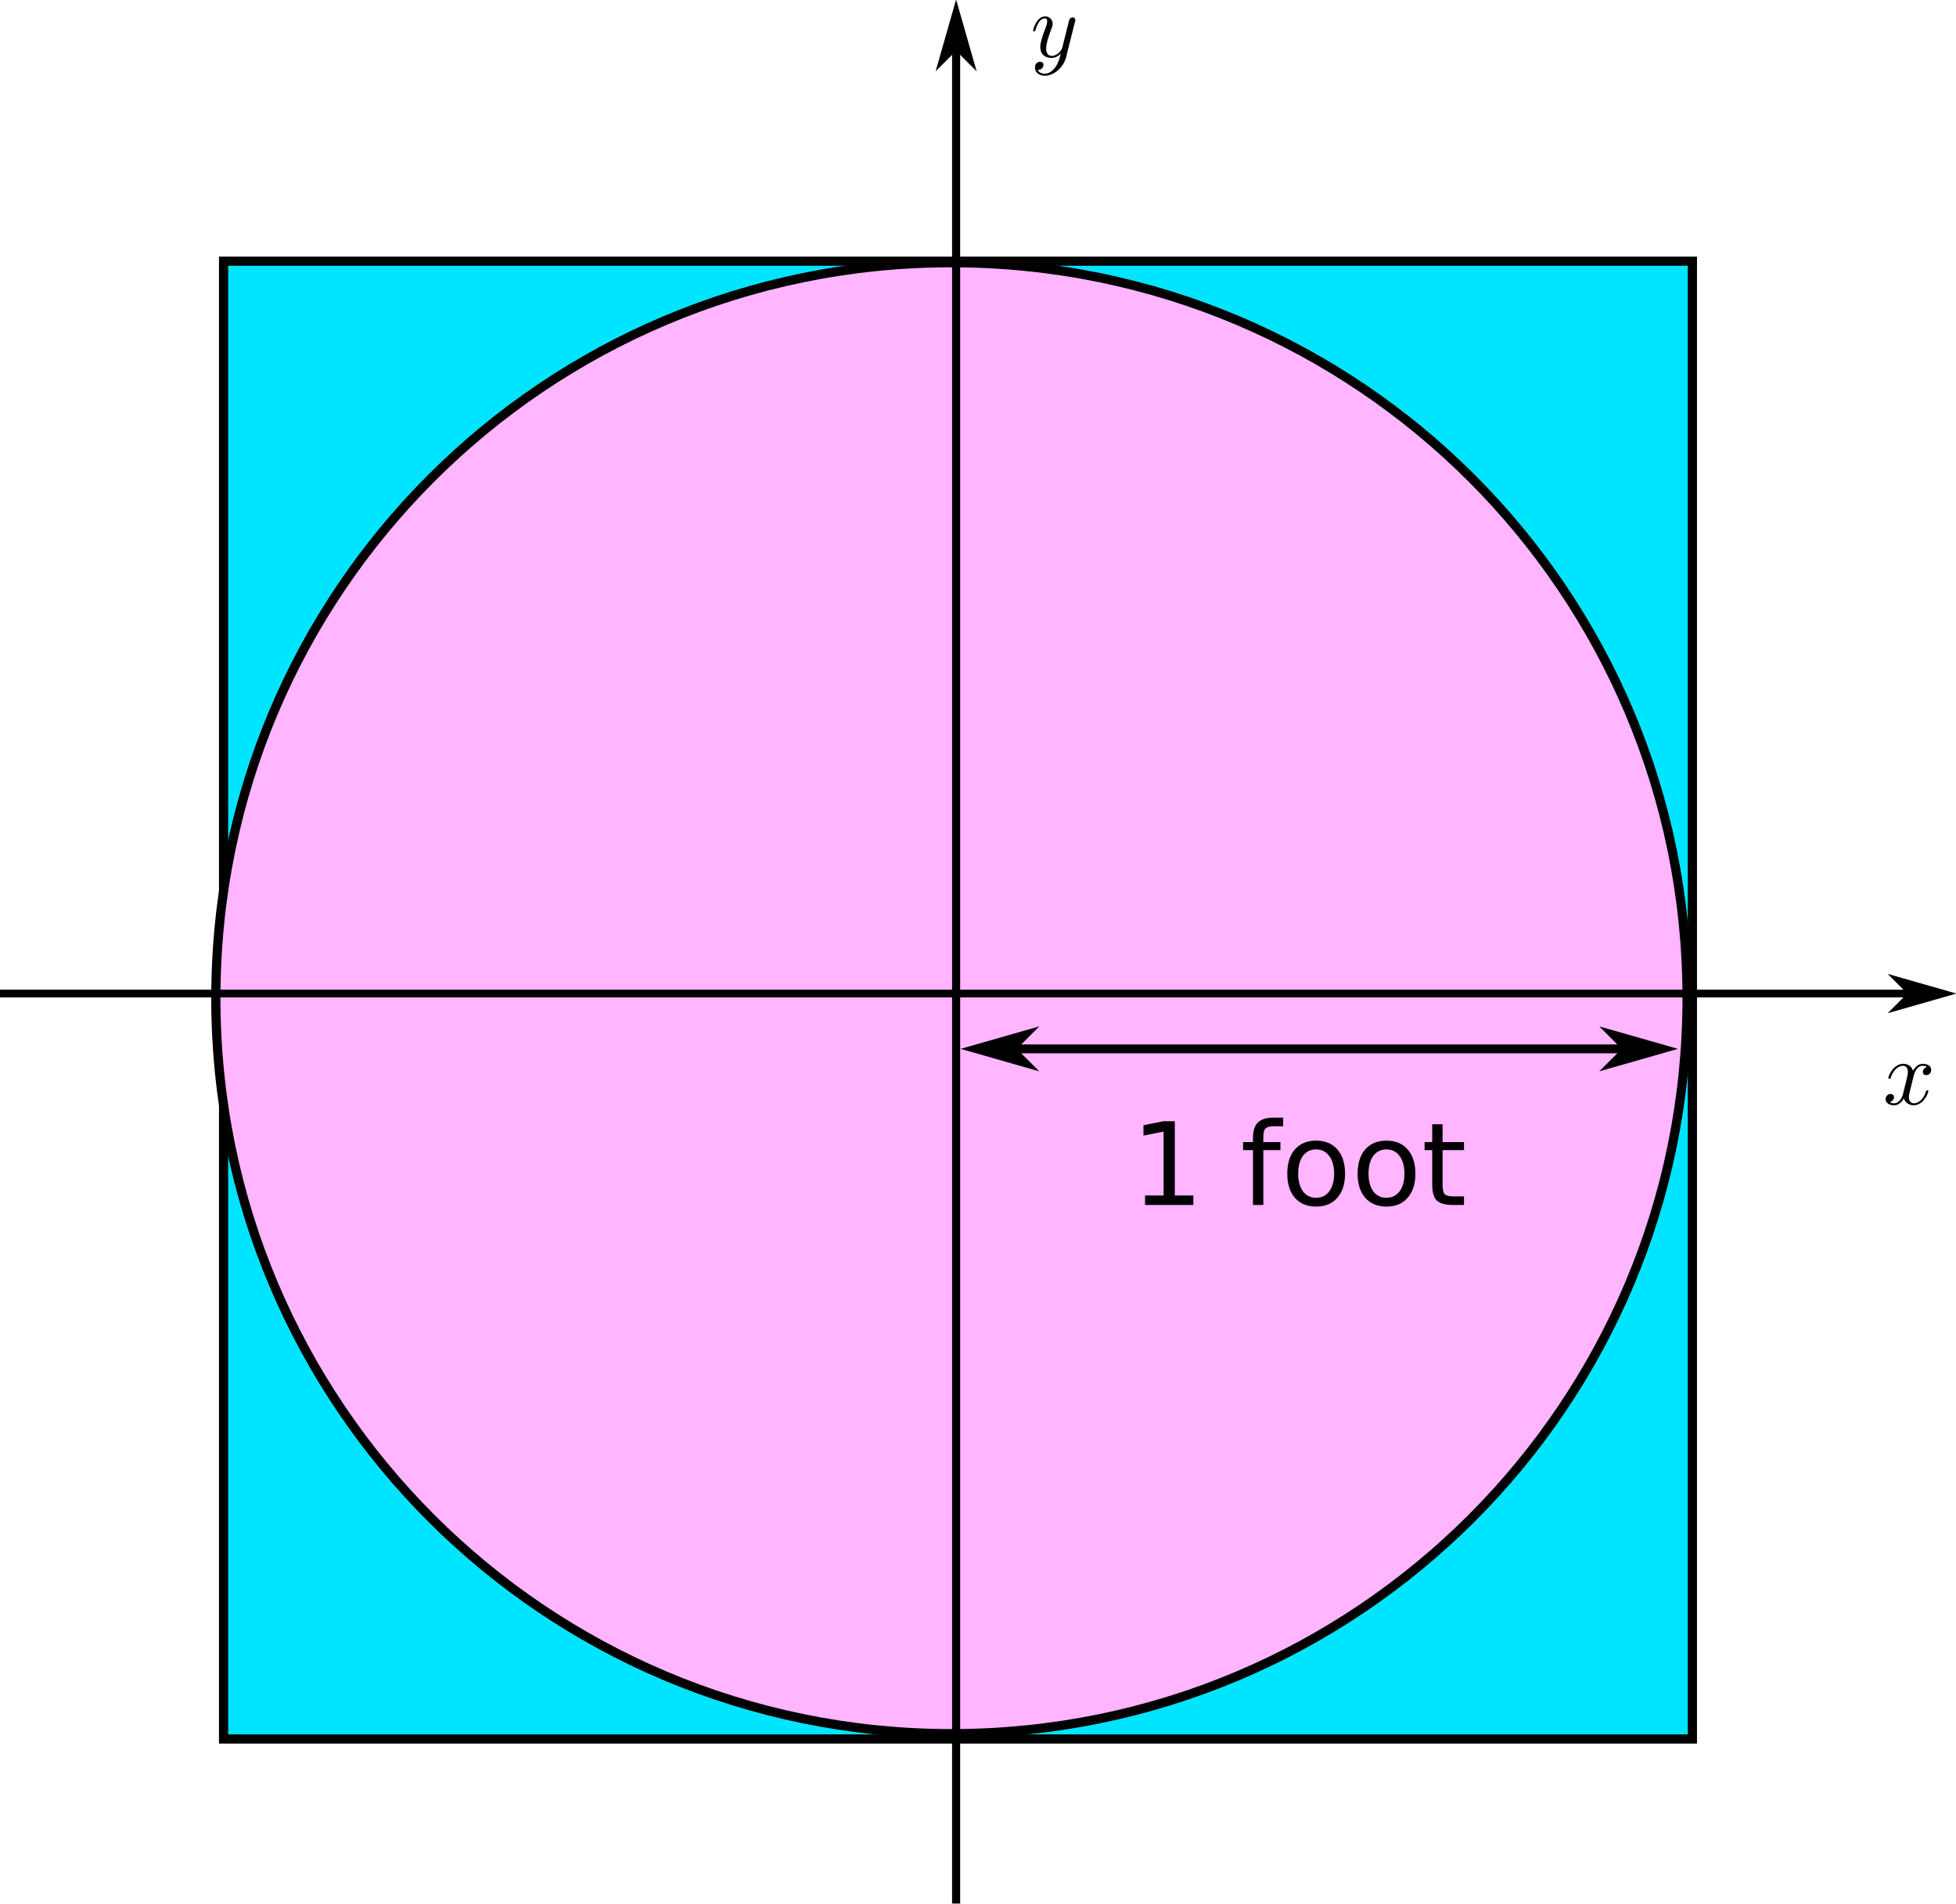
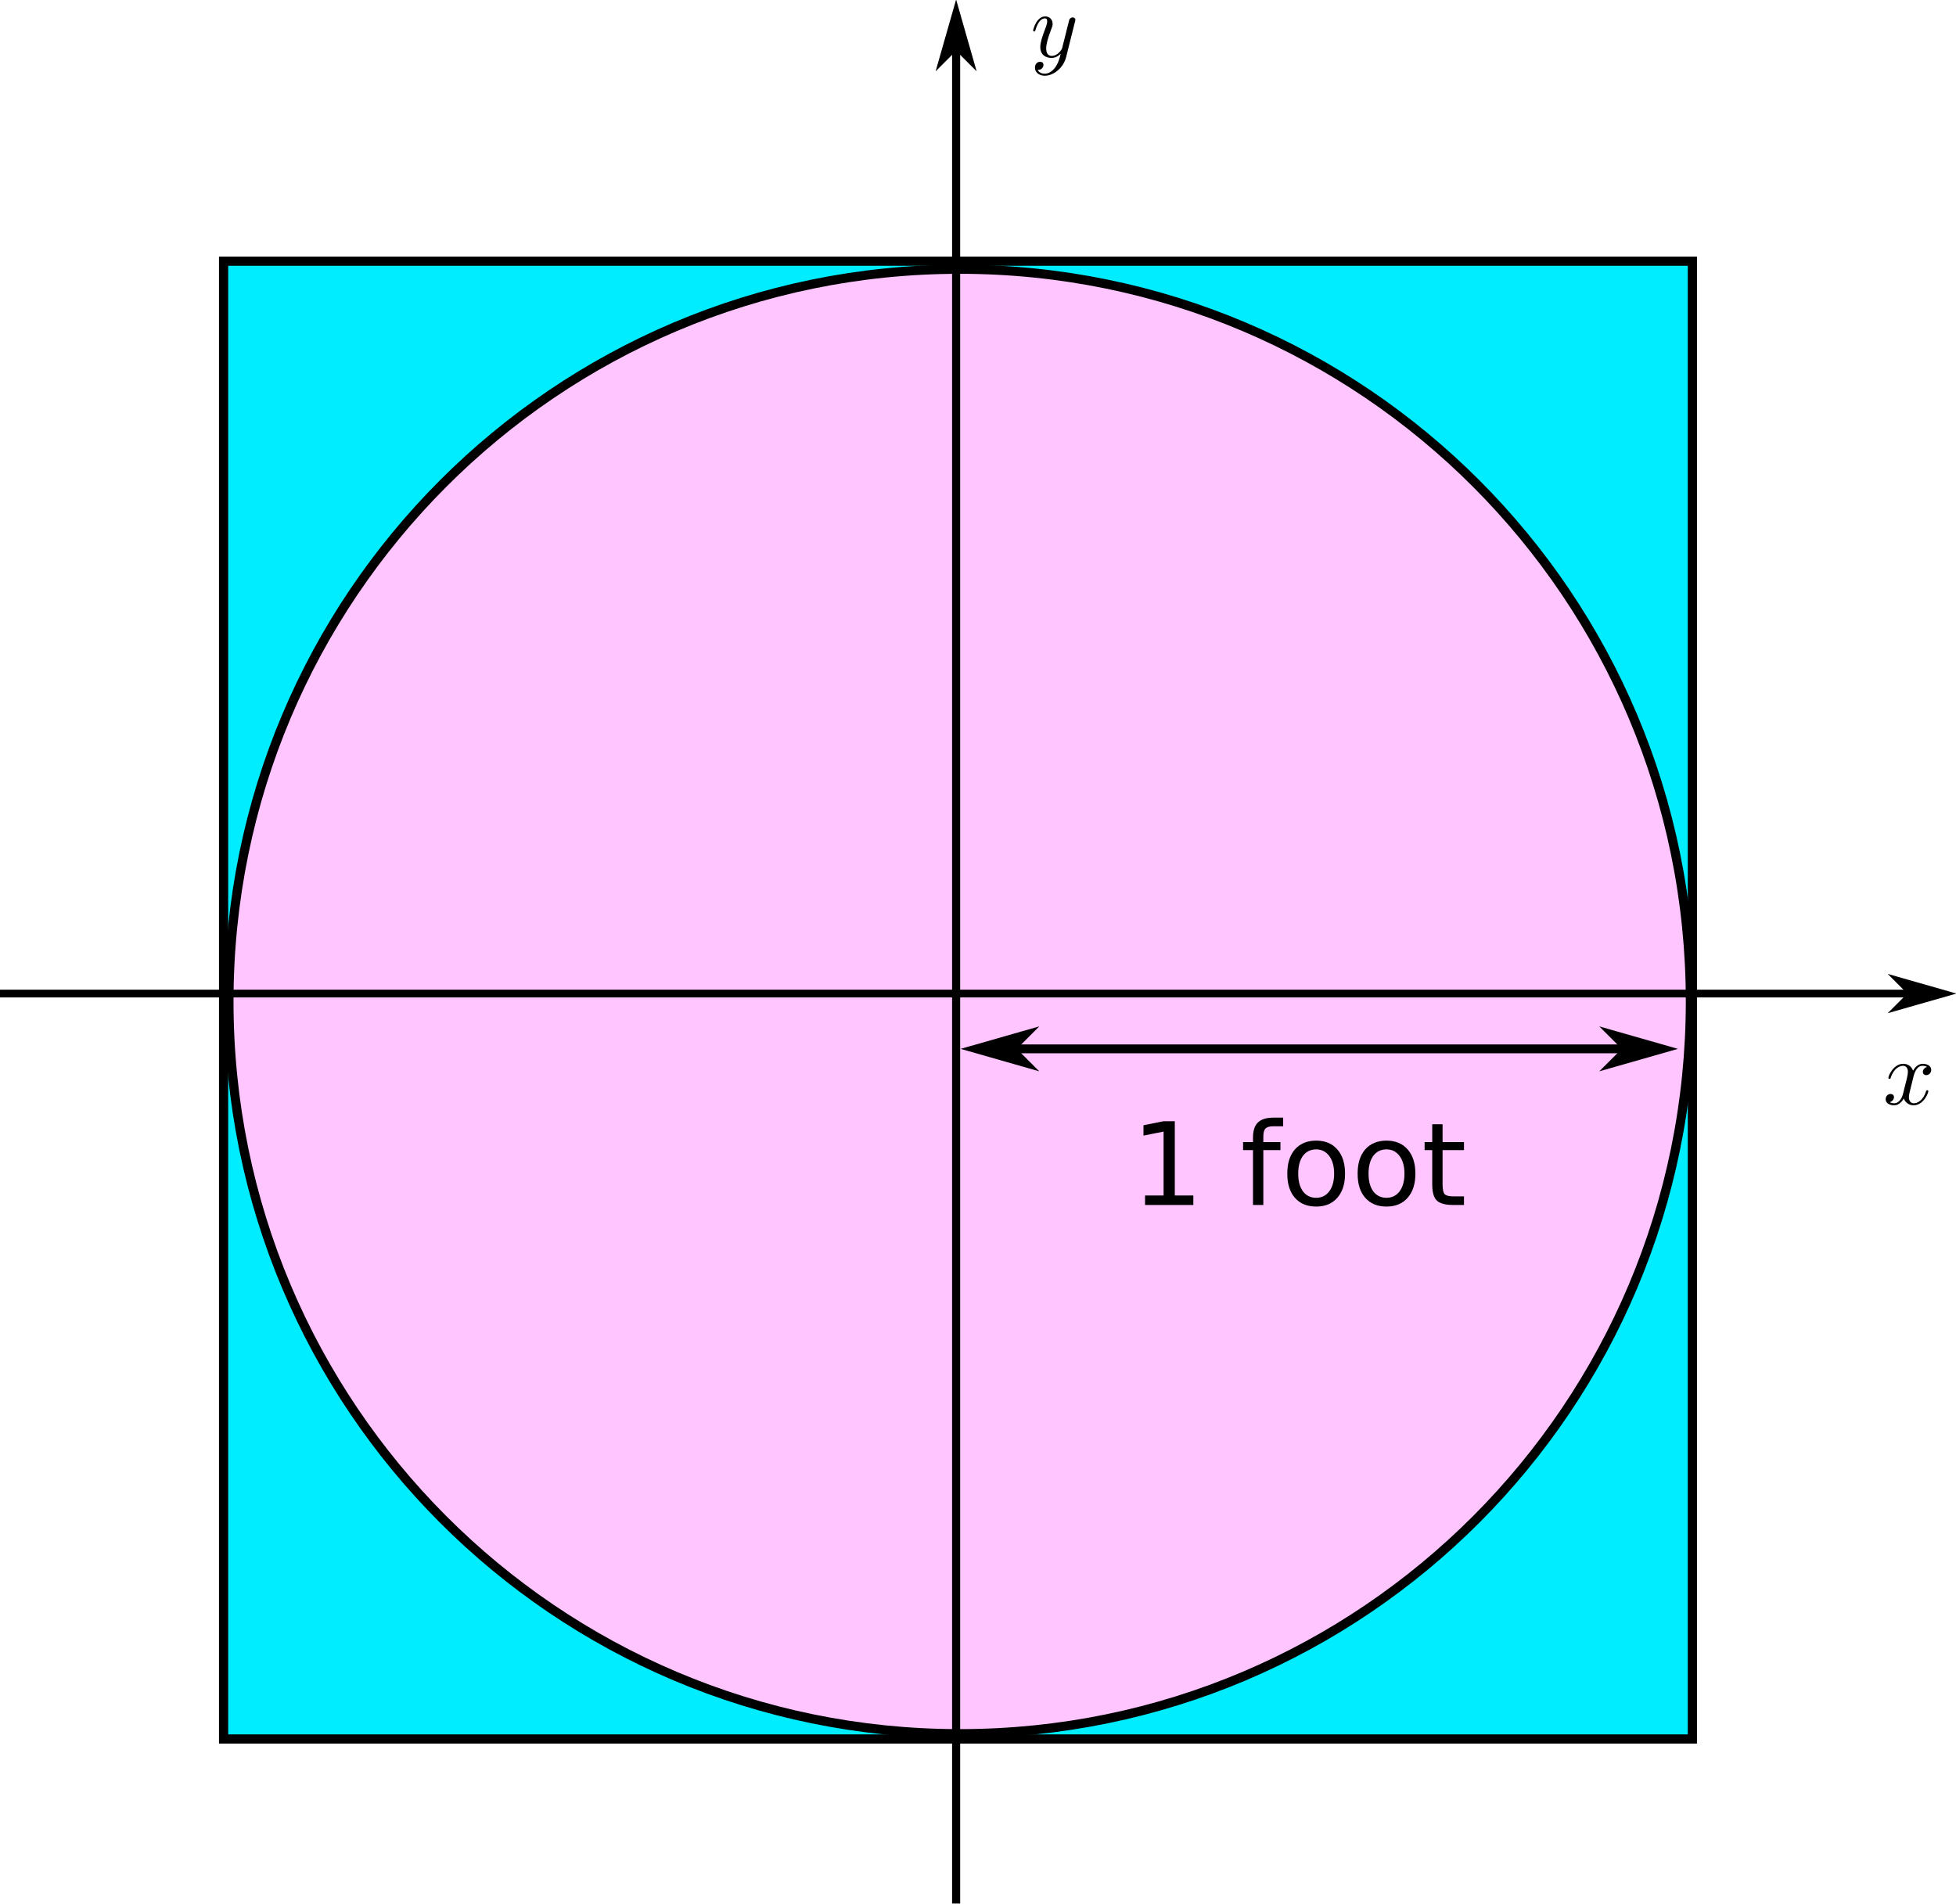
<svg xmlns="http://www.w3.org/2000/svg" xmlns:ns1="http://www.iki.fi/pav/software/textext/" xmlns:xlink="http://www.w3.org/1999/xlink" width="60.034mm" height="58.435mm" viewBox="0 0 212.719 207.053" id="svg2" version="1.1">
  <defs id="defs4">
    <marker style="overflow:visible" id="marker4528" refX="0" refY="0" orient="auto">
      <path transform="matrix(-0.4,0,0,-0.4,-4,0)" style="fill:#000000;fill-opacity:1;fill-rule:evenodd;stroke:#000000;stroke-width:1pt;stroke-opacity:1" d="M 0,0 5,-5 -12.5,0 5,5 0,0 Z" id="path4530" />
    </marker>
    <marker style="overflow:visible" id="marker4482" refX="0" refY="0" orient="auto">
      <path transform="matrix(0.4,0,0,0.4,4,0)" style="fill:#000000;fill-opacity:1;fill-rule:evenodd;stroke:#000000;stroke-width:1pt;stroke-opacity:1" d="M 0,0 5,-5 -12.5,0 5,5 0,0 Z" id="path4484" />
    </marker>
    <marker orient="auto" refY="0" refX="0" id="Arrow1Mend" style="overflow:visible">
      <path id="path4161" d="M 0,0 5,-5 -12.5,0 5,5 0,0 Z" style="fill:#000000;fill-opacity:1;fill-rule:evenodd;stroke:#000000;stroke-width:1pt;stroke-opacity:1" transform="matrix(-0.4,0,0,-0.4,-4,0)" />
    </marker>
    <marker orient="auto" refY="0" refX="0" id="Arrow1Mstart" style="overflow:visible">
      <path id="path4158" d="M 0,0 5,-5 -12.5,0 5,5 0,0 Z" style="fill:#000000;fill-opacity:1;fill-rule:evenodd;stroke:#000000;stroke-width:1pt;stroke-opacity:1" transform="matrix(0.4,0,0,0.4,4,0)" />
    </marker>
  </defs>
  <g id="layer1" transform="translate(-256.0196,-114.29)">
-     <rect style="fill:#00e5ff;fill-opacity:1;stroke:#000000;stroke-width:1;stroke-miterlimit:4;stroke-dasharray:none" id="rect4144" width="159.735" height="160.746" x="280.335" y="142.698" />
-     <circle style="fill:#ffb5ff;fill-opacity:1;stroke:#000000;stroke-width:1;stroke-miterlimit:4;stroke-dasharray:none" id="path4146" cx="359.492" cy="222.865" r="80" />
+     <rect style="fill:#00ecff;fill-opacity:1;stroke:#000000;stroke-width:1;stroke-miterlimit:4;stroke-dasharray:none" id="rect4144" width="159.735" height="160.746" x="280.335" y="142.698" />
+     <ellipse style="fill:#ffc5ff;fill-opacity:1;stroke:#000000;stroke-width:0.994;stroke-miterlimit:4;stroke-dasharray:none" id="path4146" cx="360.385" cy="223.222" rx="79.467" ry="79.646" />
    <path style="fill:none;fill-rule:evenodd;stroke:#000000;stroke-width:0.879;stroke-linecap:butt;stroke-linejoin:miter;stroke-miterlimit:4;stroke-dasharray:none;stroke-opacity:1;marker-start:url(#Arrow1Mstart)" d="m 360,115.969 c 0,13.692 0,205.374 0,205.374" id="path4138" />
    <path style="fill:none;fill-rule:evenodd;stroke:#000000;stroke-width:0.842;stroke-linecap:butt;stroke-linejoin:miter;stroke-miterlimit:4;stroke-dasharray:none;stroke-opacity:1;marker-end:url(#Arrow1Mend)" d="m 256.02,222.362 211.111,0" id="path4140" />
    <path style="fill:none;fill-rule:evenodd;stroke:#000000;stroke-width:0.963px;stroke-linecap:butt;stroke-linejoin:miter;stroke-opacity:1;marker-start:url(#marker4482);marker-end:url(#marker4528)" d="m 362.386,228.377 74.217,0" id="path4474" />
    <text xml:space="preserve" style="font-style:normal;font-variant:normal;font-weight:normal;font-stretch:normal;font-size:12.5px;line-height:125%;font-family:'DejaVu Sans';-inkscape-font-specification:'DejaVu Sans';letter-spacing:0px;word-spacing:0px;fill:#000000;fill-opacity:1;stroke:none;stroke-width:1px;stroke-linecap:butt;stroke-linejoin:miter;stroke-opacity:1" x="379" y="245.362" id="text5630">
      <tspan id="tspan5632" x="379" y="245.362">1 foot</tspan>
    </text>
    <g transform="translate(237.3571,99.64286)" ns1:text="$x$" ns1:preamble="" id="g5655">
      <defs id="defs5657">
        <g id="g5659">
          <symbol style="overflow:visible" overflow="visible" id="textext-a9a45495-0">
            <path style="stroke:none" d="" id="path5662" />
          </symbol>
          <symbol style="overflow:visible" overflow="visible" id="textext-a9a45495-1">
            <path style="stroke:none" d="M 3.328,-3.016 C 3.391,-3.266 3.625,-4.188 4.312,-4.188 c 0.047,0 0.297,0 0.5,0.125 C 4.531,-4 4.344,-3.766 4.344,-3.516 c 0,0.156 0.109,0.344 0.375,0.344 0.219,0 0.531,-0.172 0.531,-0.578 0,-0.516 -0.578,-0.656 -0.922,-0.656 -0.578,0 -0.922,0.531 -1.047,0.75 -0.25,-0.656 -0.781,-0.75 -1.078,-0.75 -1.031,0 -1.609,1.281 -1.609,1.531 0,0.109 0.109,0.109 0.125,0.109 0.078,0 0.109,-0.031 0.125,-0.109 0.344,-1.062 1,-1.312 1.344,-1.312 0.188,0 0.531,0.094 0.531,0.672 0,0.312 -0.172,0.969 -0.531,2.375 -0.156,0.609 -0.516,1.031 -0.953,1.031 -0.062,0 -0.281,0 -0.5,-0.125 0.25,-0.062 0.469,-0.266 0.469,-0.547 0,-0.266 -0.219,-0.344 -0.359,-0.344 -0.312,0 -0.547,0.25 -0.547,0.578 0,0.453 0.484,0.656 0.922,0.656 0.672,0 1.031,-0.703 1.047,-0.75 0.125,0.359 0.484,0.75 1.078,0.75 1.031,0 1.594,-1.281 1.594,-1.531 0,-0.109 -0.078,-0.109 -0.109,-0.109 -0.094,0 -0.109,0.047 -0.141,0.109 -0.328,1.078 -1,1.312 -1.312,1.312 -0.391,0 -0.547,-0.312 -0.547,-0.656 0,-0.219 0.047,-0.438 0.156,-0.875 z m 0,0" id="path5665" />
          </symbol>
        </g>
      </defs>
      <g id="textext-a9a45495-2">
        <g style="fill:#000000;fill-opacity:1" id="g5668">
          <use height="100%" width="100%" xlink:href="#textext-a9a45495-1" x="223.432" y="134.765" id="use5670" />
        </g>
      </g>
    </g>
    <g id="g5732" ns1:preamble="" ns1:text="$y$" transform="translate(144.6429,-14.28571)">
      <defs id="defs5734">
        <g id="g5736">
          <symbol id="textext-08baac82-0" overflow="visible" style="overflow:visible">
            <path id="path5739" d="" style="stroke:none" />
          </symbol>
          <symbol id="textext-08baac82-1" overflow="visible" style="overflow:visible">
            <path id="path5742" d="m 4.844,-3.797 c 0.047,-0.141 0.047,-0.156 0.047,-0.234 0,-0.172 -0.141,-0.266 -0.297,-0.266 -0.094,0 -0.25,0.062 -0.344,0.203 -0.016,0.062 -0.109,0.359 -0.141,0.547 -0.078,0.25 -0.141,0.531 -0.203,0.797 l -0.453,1.797 c -0.031,0.141 -0.469,0.844 -1.125,0.844 -0.5,0 -0.609,-0.438 -0.609,-0.812 C 1.719,-1.375 1.891,-2 2.219,-2.875 2.375,-3.281 2.422,-3.391 2.422,-3.594 c 0,-0.438 -0.312,-0.812 -0.812,-0.812 -0.953,0 -1.312,1.453 -1.312,1.531 0,0.109 0.094,0.109 0.109,0.109 0.109,0 0.109,-0.031 0.156,-0.188 0.281,-0.938 0.672,-1.234 1.016,-1.234 0.078,0 0.25,0 0.25,0.312 0,0.25 -0.109,0.516 -0.172,0.703 -0.406,1.062 -0.578,1.625 -0.578,2.094 0,0.891 0.625,1.188 1.219,1.188 0.391,0 0.719,-0.172 1,-0.453 -0.125,0.516 -0.25,1.016 -0.641,1.547 -0.266,0.328 -0.641,0.625 -1.094,0.625 -0.141,0 -0.594,-0.031 -0.766,-0.422 0.156,0 0.297,0 0.422,-0.125 C 1.328,1.203 1.422,1.062 1.422,0.875 1.422,0.562 1.156,0.531 1.062,0.531 0.828,0.531 0.5,0.688 0.5,1.172 c 0,0.5 0.438,0.875 1.062,0.875 1.016,0 2.047,-0.906 2.328,-2.031 z m 0,0" style="stroke:none" />
          </symbol>
        </g>
      </defs>
      <g id="textext-08baac82-2">
        <g id="g5745" style="fill:#000000;fill-opacity:1">
          <use id="use5747" y="134.765" x="223.432" xlink:href="#textext-08baac82-1" width="100%" height="100%" />
        </g>
      </g>
    </g>
  </g>
</svg>
